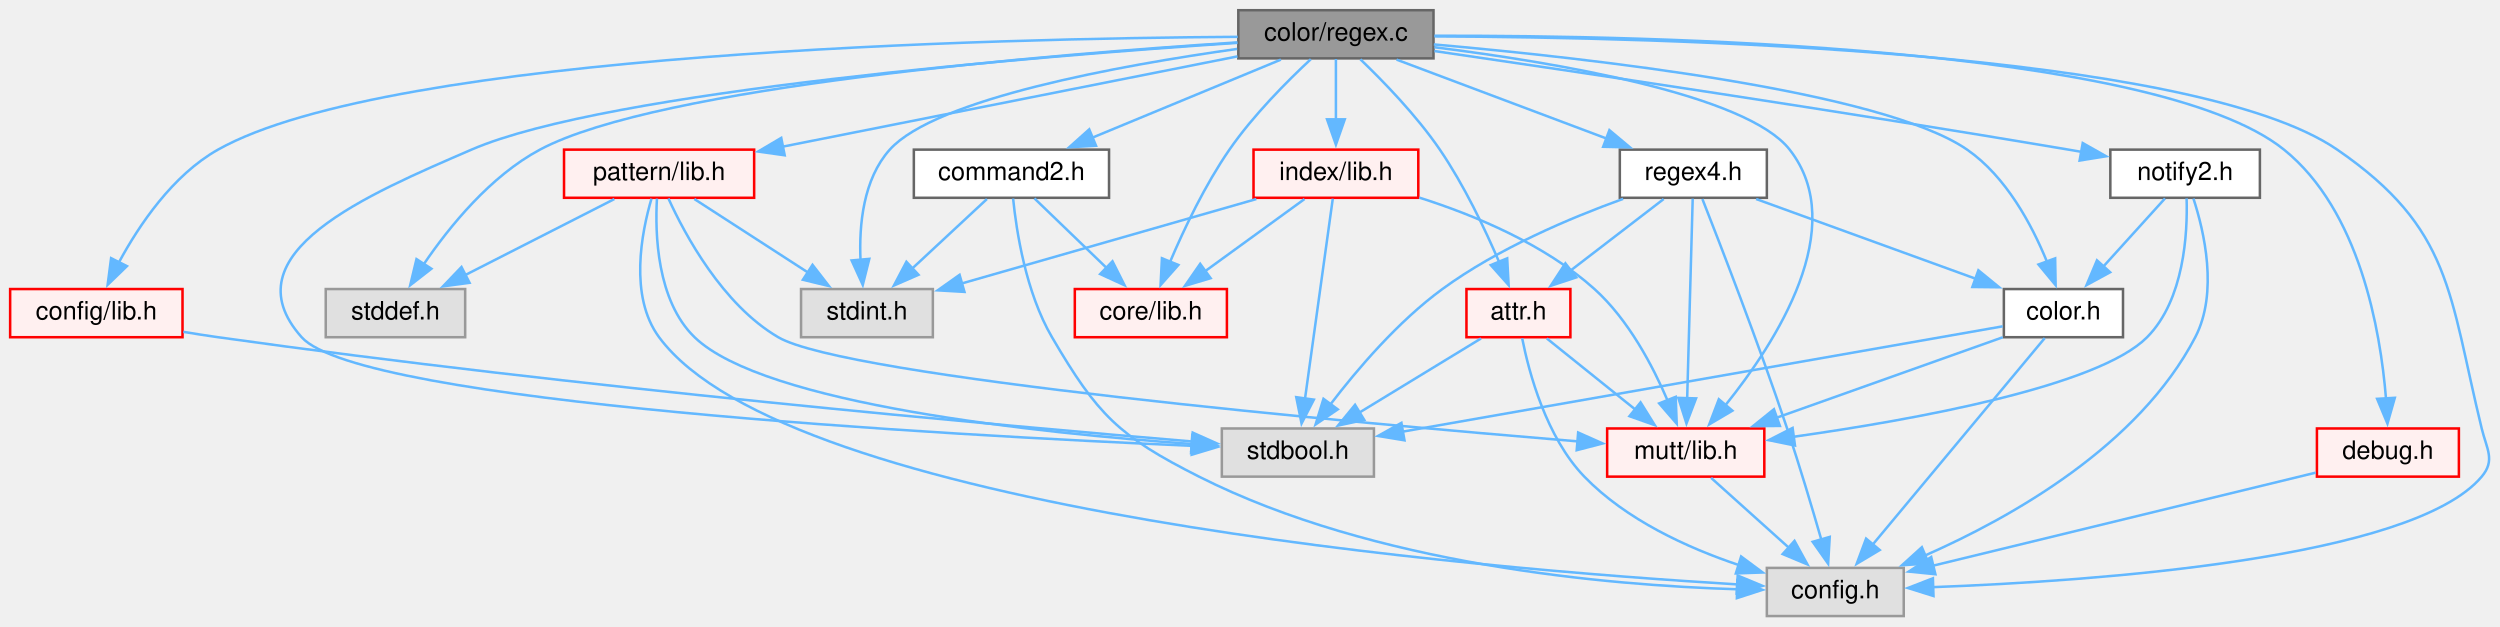
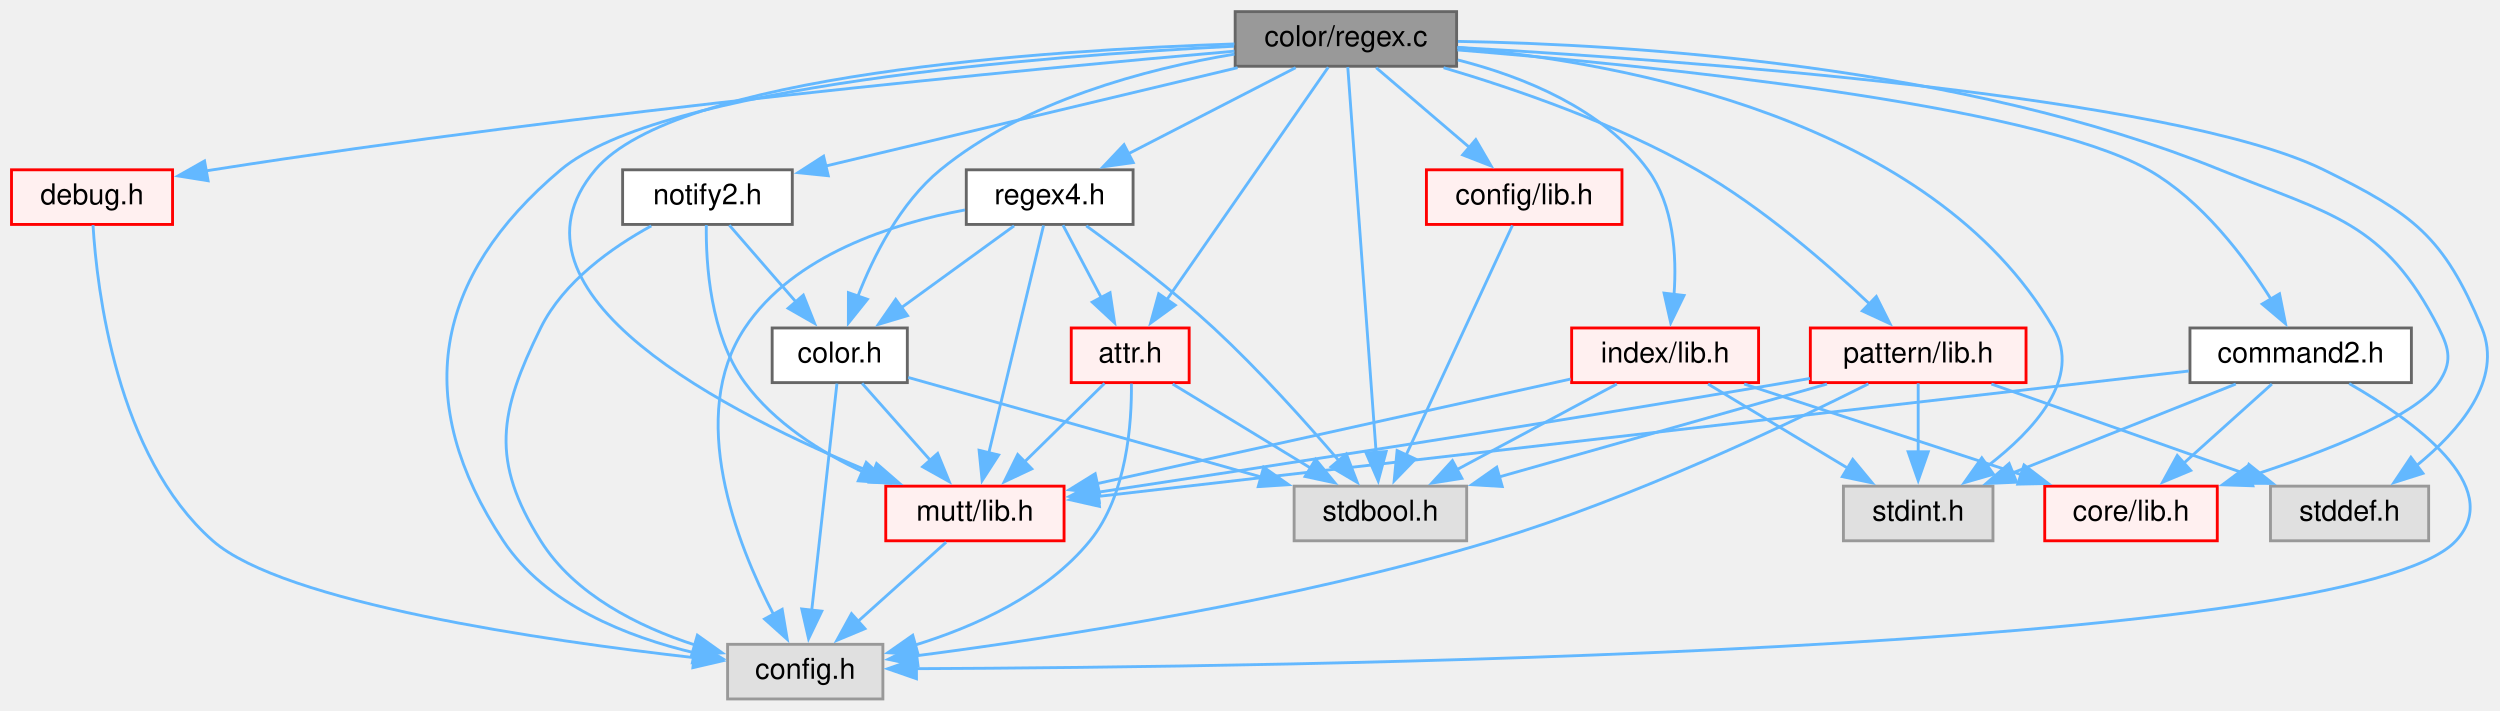
- <svg xmlns="http://www.w3.org/2000/svg" xmlns:xlink="http://www.w3.org/1999/xlink" width="986pt" height="247pt" viewBox="0.00 0.00 986.22 247.00">
+ <svg xmlns="http://www.w3.org/2000/svg" xmlns:xlink="http://www.w3.org/1999/xlink" width="869pt" height="247pt" viewBox="0.00 0.00 869.31 247.00">
  <g id="graph0" class="graph" transform="scale(1 1) rotate(0) translate(4 243)">
    <g id="node1" class="node">
      <g id="a_node1">
        <a xlink:title="Regex Colour.">
-           <polygon fill="#999999" stroke="#666666" points="561.5,-239 484.5,-239 484.5,-220 561.5,-220 561.5,-239" />
-           <text text-anchor="middle" x="523" y="-227" font-family="Helvetica,sans-Serif" font-size="10.00">color/regex.c</text>
+           <polygon fill="#999999" stroke="#666666" points="502.5,-239 425.5,-239 425.5,-220 502.5,-220 502.5,-239" />
+           <text text-anchor="middle" x="464" y="-227" font-family="Helvetica,sans-Serif" font-size="10.00">color/regex.c</text>
        </a>
      </g>
    </g>
    <g id="node2" class="node">
      <g id="a_node2">
        <a xlink:title=" ">
-           <polygon fill="#e0e0e0" stroke="#999999" points="747,-19 693,-19 693,0 747,0 747,-19" />
-           <text text-anchor="middle" x="720" y="-7" font-family="Helvetica,sans-Serif" font-size="10.00">config.h</text>
+           <polygon fill="#e0e0e0" stroke="#999999" points="303,-19 249,-19 249,0 303,0 303,-19" />
+           <text text-anchor="middle" x="276" y="-7" font-family="Helvetica,sans-Serif" font-size="10.00">config.h</text>
        </a>
      </g>
    </g>
    <g id="edge1" class="edge">
-       <path fill="none" stroke="#63b8ff" d="M561.95,-228.66C649.94,-228.32 860.85,-223.3 918,-184 963.37,-152.8 961.96,-127.5 975,-74 977,-65.8 980.43,-61.46 975,-55 947.78,-22.62 822.66,-13.8 758.38,-11.4" />
-       <polygon fill="#63b8ff" stroke="#63b8ff" points="758.74,-7.91 748.63,-11.07 758.51,-14.9 758.74,-7.91" />
+       <path fill="none" stroke="#63b8ff" d="M425.09,-226.97C358.32,-223.58 225.76,-213.27 191,-184 146.62,-146.63 138.96,-103.37 171,-55 185.75,-32.73 214.12,-21.57 237.65,-16" />
+       <polygon fill="#63b8ff" stroke="#63b8ff" points="238.18,-19.47 247.26,-14 236.75,-12.61 238.18,-19.47" />
    </g>
    <g id="node3" class="node">
      <g id="a_node3">
        <a xlink:title=" ">
-           <polygon fill="#e0e0e0" stroke="#999999" points="538,-74 478,-74 478,-55 538,-55 538,-74" />
-           <text text-anchor="middle" x="508" y="-62" font-family="Helvetica,sans-Serif" font-size="10.00">stdbool.h</text>
+           <polygon fill="#e0e0e0" stroke="#999999" points="506,-74 446,-74 446,-55 506,-55 506,-74" />
+           <text text-anchor="middle" x="476" y="-62" font-family="Helvetica,sans-Serif" font-size="10.00">stdbool.h</text>
        </a>
      </g>
    </g>
    <g id="edge2" class="edge">
-       <path fill="none" stroke="#63b8ff" d="M484.14,-226.12C406.62,-220.95 235.63,-207.22 182,-184 141.29,-166.37 85.45,-143.09 115,-110 138.13,-84.1 370.15,-71.34 466.45,-67.13" />
-       <polygon fill="#63b8ff" stroke="#63b8ff" points="466.41,-70.64 476.25,-66.71 466.11,-63.64 466.41,-70.64" />
+       <path fill="none" stroke="#63b8ff" d="M464.65,-219.74C466.5,-194.53 471.89,-121.36 474.52,-85.62" />
+       <polygon fill="#63b8ff" stroke="#63b8ff" points="478,-86.05 475.24,-75.82 471.02,-85.53 478,-86.05" />
    </g>
    <g id="node4" class="node">
      <g id="a_node4">
        <a xlink:title=" ">
-           <polygon fill="#e0e0e0" stroke="#999999" points="179.5,-129 124.5,-129 124.5,-110 179.5,-110 179.5,-129" />
-           <text text-anchor="middle" x="152" y="-117" font-family="Helvetica,sans-Serif" font-size="10.00">stddef.h</text>
+           <polygon fill="#e0e0e0" stroke="#999999" points="840.5,-74 785.5,-74 785.5,-55 840.5,-55 840.5,-74" />
+           <text text-anchor="middle" x="813" y="-62" font-family="Helvetica,sans-Serif" font-size="10.00">stddef.h</text>
        </a>
      </g>
    </g>
    <g id="edge3" class="edge">
-       <path fill="none" stroke="#63b8ff" d="M484.11,-226.3C410.94,-221.63 255.94,-209.04 209,-184 189.44,-173.56 173.27,-153.63 163.21,-138.86" />
-       <polygon fill="#63b8ff" stroke="#63b8ff" points="166.18,-137.02 157.82,-130.51 160.3,-140.81 166.18,-137.02" />
+       <path fill="none" stroke="#63b8ff" d="M502.95,-226.54C580.6,-222.14 751.73,-209.75 804,-184 835.01,-168.72 845.77,-160.94 859,-129 866.46,-110.98 851.17,-93.24 836.25,-81.11" />
+       <polygon fill="#63b8ff" stroke="#63b8ff" points="838.52,-78.45 828.42,-75.24 834.32,-84.05 838.52,-78.45" />
    </g>
    <g id="node5" class="node">
      <g id="a_node5">
        <a xlink:title=" ">
-           <polygon fill="#e0e0e0" stroke="#999999" points="364,-129 312,-129 312,-110 364,-110 364,-129" />
-           <text text-anchor="middle" x="338" y="-117" font-family="Helvetica,sans-Serif" font-size="10.00">stdint.h</text>
+           <polygon fill="#e0e0e0" stroke="#999999" points="689,-74 637,-74 637,-55 689,-55 689,-74" />
+           <text text-anchor="middle" x="663" y="-62" font-family="Helvetica,sans-Serif" font-size="10.00">stdint.h</text>
        </a>
      </g>
    </g>
    <g id="edge4" class="edge">
-       <path fill="none" stroke="#63b8ff" d="M484.04,-223.73C437.91,-217.24 365.06,-204.1 347,-184 336.52,-172.33 334.85,-154.28 335.46,-140.4" />
-       <polygon fill="#63b8ff" stroke="#63b8ff" points="338.93,-140.91 336.35,-130.63 331.96,-140.28 338.93,-140.91" />
+       <path fill="none" stroke="#63b8ff" d="M502.72,-226.57C560.68,-221.28 667.68,-201.65 710,-129 720.1,-111.66 703.31,-93.4 687.06,-80.94" />
+       <polygon fill="#63b8ff" stroke="#63b8ff" points="689.18,-78.15 679,-75.2 685.12,-83.85 689.18,-78.15" />
    </g>
    <g id="node6" class="node">
      <g id="a_node6">
        <a xlink:href="mutt_2lib_8h.html" target="_top" xlink:title="Convenience wrapper for the library headers.">
-           <polygon fill="#fff0f0" stroke="red" points="692,-74 630,-74 630,-55 692,-55 692,-74" />
-           <text text-anchor="middle" x="661" y="-62" font-family="Helvetica,sans-Serif" font-size="10.00">mutt/lib.h</text>
+           <polygon fill="#fff0f0" stroke="red" points="366,-74 304,-74 304,-55 366,-55 366,-74" />
+           <text text-anchor="middle" x="335" y="-62" font-family="Helvetica,sans-Serif" font-size="10.00">mutt/lib.h</text>
        </a>
      </g>
    </g>
    <g id="edge5" class="edge">
-       <path fill="none" stroke="#63b8ff" d="M561.87,-224.38C609.19,-218.47 684.94,-205.82 702,-184 725.91,-153.42 696.61,-107.94 676.64,-83.16" />
-       <polygon fill="#63b8ff" stroke="#63b8ff" points="679.41,-81.02 670.29,-75.63 674.06,-85.53 679.41,-81.02" />
+       <path fill="none" stroke="#63b8ff" d="M425.22,-227.76C359.58,-225.61 230.98,-217.15 203,-184 166.73,-141.02 249.36,-99.07 299.73,-78.54" />
+       <polygon fill="#63b8ff" stroke="#63b8ff" points="300.82,-81.87 308.82,-74.93 298.24,-75.36 300.82,-81.87" />
    </g>
    <g id="node7" class="node">
      <g id="a_node7">
        <a xlink:href="config_2lib_8h.html" target="_top" xlink:title="Convenience wrapper for the config headers.">
-           <polygon fill="#fff0f0" stroke="red" points="68,-129 0,-129 0,-110 68,-110 68,-129" />
-           <text text-anchor="middle" x="34" y="-117" font-family="Helvetica,sans-Serif" font-size="10.00">config/lib.h</text>
+           <polygon fill="#fff0f0" stroke="red" points="560,-184 492,-184 492,-165 560,-165 560,-184" />
+           <text text-anchor="middle" x="526" y="-172" font-family="Helvetica,sans-Serif" font-size="10.00">config/lib.h</text>
        </a>
      </g>
    </g>
    <g id="edge7" class="edge">
-       <path fill="none" stroke="#63b8ff" d="M484.27,-228.5C389.84,-227.88 150.42,-222.46 82,-184 64.14,-173.96 50.87,-154.26 42.87,-139.45" />
-       <polygon fill="#63b8ff" stroke="#63b8ff" points="46.07,-138.04 38.46,-130.67 39.82,-141.18 46.07,-138.04" />
+       <path fill="none" stroke="#63b8ff" d="M474.52,-219.51C483.39,-211.93 496.31,-200.88 506.99,-191.75" />
+       <polygon fill="#63b8ff" stroke="#63b8ff" points="509.16,-194.5 514.49,-185.34 504.61,-189.18 509.16,-194.5" />
    </g>
    <g id="node8" class="node">
      <g id="a_node8">
        <a xlink:href="core_2lib_8h.html" target="_top" xlink:title="Convenience wrapper for the core headers.">
-           <polygon fill="#fff0f0" stroke="red" points="480,-129 420,-129 420,-110 480,-110 480,-129" />
-           <text text-anchor="middle" x="450" y="-117" font-family="Helvetica,sans-Serif" font-size="10.00">core/lib.h</text>
+           <polygon fill="#fff0f0" stroke="red" points="767,-74 707,-74 707,-55 767,-55 767,-74" />
+           <text text-anchor="middle" x="737" y="-62" font-family="Helvetica,sans-Serif" font-size="10.00">core/lib.h</text>
        </a>
      </g>
    </g>
    <g id="edge9" class="edge">
-       <path fill="none" stroke="#63b8ff" d="M513.1,-219.67C503.96,-211.17 490.43,-197.63 481,-184 471.38,-170.1 463.13,-152.76 457.57,-139.72" />
-       <polygon fill="#63b8ff" stroke="#63b8ff" points="460.85,-138.5 453.83,-130.57 454.37,-141.15 460.85,-138.5" />
+       <path fill="none" stroke="#63b8ff" d="M502.97,-228.65C562.35,-227.62 678.06,-220.54 768,-184 806.63,-168.31 825.04,-166.13 844,-129 847.84,-121.48 848.69,-117.02 844,-110 836.17,-98.27 804.83,-86.04 778.08,-77.38" />
+       <polygon fill="#63b8ff" stroke="#63b8ff" points="779.39,-74.12 768.8,-74.47 777.29,-80.8 779.39,-74.12" />
    </g>
    <g id="node9" class="node">
      <g id="a_node9">
        <a xlink:href="index_2lib_8h.html" target="_top" xlink:title="GUI manage the main index (list of emails)">
-           <polygon fill="#fff0f0" stroke="red" points="555.5,-184 490.5,-184 490.5,-165 555.5,-165 555.5,-184" />
-           <text text-anchor="middle" x="523" y="-172" font-family="Helvetica,sans-Serif" font-size="10.00">index/lib.h</text>
+           <polygon fill="#fff0f0" stroke="red" points="607.5,-129 542.5,-129 542.5,-110 607.5,-110 607.5,-129" />
+           <text text-anchor="middle" x="575" y="-117" font-family="Helvetica,sans-Serif" font-size="10.00">index/lib.h</text>
        </a>
      </g>
    </g>
    <g id="edge10" class="edge">
-       <path fill="none" stroke="#63b8ff" d="M523,-219.75C523,-213.27 523,-204.16 523,-195.9" />
-       <polygon fill="#63b8ff" stroke="#63b8ff" points="526.5,-195.96 523,-185.96 519.5,-195.96 526.5,-195.96" />
+       <path fill="none" stroke="#63b8ff" d="M502.91,-222.2C525.92,-216.34 553.5,-205.17 569,-184 578.02,-171.68 579.07,-154.2 578.11,-140.7" />
+       <polygon fill="#63b8ff" stroke="#63b8ff" points="581.58,-140.3 576.95,-130.78 574.63,-141.12 581.58,-140.3" />
    </g>
    <g id="node10" class="node">
      <g id="a_node10">
        <a xlink:href="pattern_2lib_8h.html" target="_top" xlink:title="Match patterns to emails.">
-           <polygon fill="#fff0f0" stroke="red" points="293.5,-184 218.5,-184 218.5,-165 293.5,-165 293.5,-184" />
-           <text text-anchor="middle" x="256" y="-172" font-family="Helvetica,sans-Serif" font-size="10.00">pattern/lib.h</text>
+           <polygon fill="#fff0f0" stroke="red" points="700.5,-129 625.5,-129 625.5,-110 700.5,-110 700.5,-129" />
+           <text text-anchor="middle" x="663" y="-117" font-family="Helvetica,sans-Serif" font-size="10.00">pattern/lib.h</text>
        </a>
      </g>
    </g>
    <g id="edge15" class="edge">
-       <path fill="none" stroke="#63b8ff" d="M484.18,-220.79C436.71,-211.37 356.35,-195.42 304.76,-185.18" />
-       <polygon fill="#63b8ff" stroke="#63b8ff" points="305.55,-181.77 295.06,-183.25 304.19,-188.63 305.55,-181.77" />
+       <path fill="none" stroke="#63b8ff" d="M497.97,-219.5C523.23,-212.02 558.02,-200.01 586,-184 608.67,-171.03 631.33,-151.32 646.14,-137.31" />
+       <polygon fill="#63b8ff" stroke="#63b8ff" points="648.44,-139.95 653.19,-130.48 643.57,-134.92 648.44,-139.95" />
    </g>
    <g id="node11" class="node">
      <g id="a_node11">
        <a xlink:href="attr_8h.html" target="_top" xlink:title="Colour and attributes.">
-           <polygon fill="#fff0f0" stroke="red" points="615.5,-129 574.5,-129 574.5,-110 615.5,-110 615.5,-129" />
-           <text text-anchor="middle" x="595" y="-117" font-family="Helvetica,sans-Serif" font-size="10.00">attr.h</text>
+           <polygon fill="#fff0f0" stroke="red" points="409.5,-129 368.5,-129 368.5,-110 409.5,-110 409.5,-129" />
+           <text text-anchor="middle" x="389" y="-117" font-family="Helvetica,sans-Serif" font-size="10.00">attr.h</text>
        </a>
      </g>
    </g>
    <g id="edge21" class="edge">
-       <path fill="none" stroke="#63b8ff" d="M532.65,-219.63C541.55,-211.1 554.76,-197.53 564,-184 573.54,-170.04 581.79,-152.71 587.38,-139.68" />
-       <polygon fill="#63b8ff" stroke="#63b8ff" points="590.57,-141.12 591.14,-130.54 584.1,-138.46 590.57,-141.12" />
+       <path fill="none" stroke="#63b8ff" d="M457.86,-219.66C445.61,-202.02 417.91,-162.12 401.62,-138.67" />
+       <polygon fill="#63b8ff" stroke="#63b8ff" points="404.66,-136.92 396.09,-130.7 398.91,-140.91 404.66,-136.92" />
    </g>
    <g id="node12" class="node">
      <g id="a_node12">
        <a xlink:href="color_8h.html" target="_top" xlink:title="Color and attribute parsing.">
-           <polygon fill="white" stroke="#666666" points="833.5,-129 786.5,-129 786.5,-110 833.5,-110 833.5,-129" />
-           <text text-anchor="middle" x="810" y="-117" font-family="Helvetica,sans-Serif" font-size="10.00">color.h</text>
+           <polygon fill="white" stroke="#666666" points="311.5,-129 264.5,-129 264.5,-110 311.5,-110 311.5,-129" />
+           <text text-anchor="middle" x="288" y="-117" font-family="Helvetica,sans-Serif" font-size="10.00">color.h</text>
        </a>
      </g>
    </g>
    <g id="edge25" class="edge">
-       <path fill="none" stroke="#63b8ff" d="M561.63,-225.5C622.8,-220.11 738.48,-207.14 772,-184 787.36,-173.39 797.53,-154.37 803.45,-139.9" />
-       <polygon fill="#63b8ff" stroke="#63b8ff" points="806.73,-141.11 806.92,-130.52 800.16,-138.69 806.73,-141.11" />
+       <path fill="none" stroke="#63b8ff" d="M425.27,-224.23C394.63,-219.11 352.29,-207.99 323,-184 309,-172.53 299.69,-153.92 294.21,-139.81" />
+       <polygon fill="#63b8ff" stroke="#63b8ff" points="297.62,-138.96 291,-130.69 291.02,-141.28 297.62,-138.96" />
    </g>
    <g id="node13" class="node">
      <g id="a_node13">
        <a xlink:href="command2_8h.html" target="_top" xlink:title="Parse colour commands.">
-           <polygon fill="white" stroke="#666666" points="433.5,-184 356.5,-184 356.5,-165 433.5,-165 433.5,-184" />
-           <text text-anchor="middle" x="395" y="-172" font-family="Helvetica,sans-Serif" font-size="10.00">command2.h</text>
+           <polygon fill="white" stroke="#666666" points="834.5,-129 757.5,-129 757.5,-110 834.5,-110 834.5,-129" />
+           <text text-anchor="middle" x="796" y="-117" font-family="Helvetica,sans-Serif" font-size="10.00">command2.h</text>
        </a>
      </g>
    </g>
    <g id="edge29" class="edge">
-       <path fill="none" stroke="#63b8ff" d="M501.29,-219.51C480.84,-211.04 449.98,-198.27 426.77,-188.66" />
-       <polygon fill="#63b8ff" stroke="#63b8ff" points="428.37,-185.53 417.79,-184.94 425.69,-192 428.37,-185.53" />
+       <path fill="none" stroke="#63b8ff" d="M502.78,-225.68C569.48,-220.28 702.65,-206.93 743,-184 761.69,-173.38 776.64,-153.47 785.84,-138.77" />
+       <polygon fill="#63b8ff" stroke="#63b8ff" points="788.65,-140.88 790.72,-130.49 782.62,-137.33 788.65,-140.88" />
    </g>
    <g id="node14" class="node">
      <g id="a_node14">
        <a xlink:href="debug_8h.html" target="_top" xlink:title="Colour Debugging.">
-           <polygon fill="#fff0f0" stroke="red" points="966,-74 910,-74 910,-55 966,-55 966,-74" />
-           <text text-anchor="middle" x="938" y="-62" font-family="Helvetica,sans-Serif" font-size="10.00">debug.h</text>
-         </a>
-       </g>
-     </g>
-     <g id="edge33" class="edge">
-       <path fill="none" stroke="#63b8ff" d="M561.87,-228.93C646.95,-229.1 846.14,-224.97 897,-184 926.87,-159.94 935.04,-112.88 937.24,-85.86" />
-       <polygon fill="#63b8ff" stroke="#63b8ff" points="940.73,-86.1 937.82,-75.91 933.74,-85.69 940.73,-86.1" />
+           <polygon fill="#fff0f0" stroke="red" points="56,-184 0,-184 0,-165 56,-165 56,-184" />
+           <text text-anchor="middle" x="28" y="-172" font-family="Helvetica,sans-Serif" font-size="10.00">debug.h</text>
+         </a>
+       </g>
+     </g>
+     <g id="edge34" class="edge">
+       <path fill="none" stroke="#63b8ff" d="M425.26,-225.25C354.46,-219.07 199.54,-204.38 70,-184 69.17,-183.87 68.34,-183.73 67.5,-183.6" />
+       <polygon fill="#63b8ff" stroke="#63b8ff" points="68.36,-180.19 57.9,-181.87 67.12,-187.08 68.36,-180.19" />
    </g>
    <g id="node15" class="node">
      <g id="a_node15">
        <a xlink:href="notify2_8h.html" target="_top" xlink:title="Colour notifications.">
-           <polygon fill="white" stroke="#666666" points="887.5,-184 828.5,-184 828.5,-165 887.5,-165 887.5,-184" />
-           <text text-anchor="middle" x="858" y="-172" font-family="Helvetica,sans-Serif" font-size="10.00">notify2.h</text>
-         </a>
-       </g>
-     </g>
-     <g id="edge35" class="edge">
-       <path fill="none" stroke="#63b8ff" d="M561.86,-222.89C617.4,-214.8 722.66,-199.13 812,-184 813.65,-183.72 815.34,-183.43 817.04,-183.13" />
-       <polygon fill="#63b8ff" stroke="#63b8ff" points="817.61,-186.59 826.84,-181.38 816.38,-179.7 817.61,-186.59" />
+           <polygon fill="white" stroke="#666666" points="271.5,-184 212.5,-184 212.5,-165 271.5,-165 271.5,-184" />
+           <text text-anchor="middle" x="242" y="-172" font-family="Helvetica,sans-Serif" font-size="10.00">notify2.h</text>
+         </a>
+       </g>
+     </g>
+     <g id="edge36" class="edge">
+       <path fill="none" stroke="#63b8ff" d="M426.34,-219.51C386.54,-210.01 323.96,-195.07 282.96,-185.28" />
+       <polygon fill="#63b8ff" stroke="#63b8ff" points="284.01,-181.93 273.47,-183.01 282.38,-188.74 284.01,-181.93" />
    </g>
    <g id="node16" class="node">
      <g id="a_node16">
        <a xlink:href="regex4_8h.html" target="_top" xlink:title="Regex Colour.">
-           <polygon fill="white" stroke="#666666" points="693,-184 635,-184 635,-165 693,-165 693,-184" />
-           <text text-anchor="middle" x="664" y="-172" font-family="Helvetica,sans-Serif" font-size="10.00">regex4.h</text>
-         </a>
-       </g>
+           <polygon fill="white" stroke="#666666" points="390,-184 332,-184 332,-165 390,-165 390,-184" />
+           <text text-anchor="middle" x="361" y="-172" font-family="Helvetica,sans-Serif" font-size="10.00">regex4.h</text>
+         </a>
+       </g>
+     </g>
+     <g id="edge40" class="edge">
+       <path fill="none" stroke="#63b8ff" d="M446.53,-219.51C430.6,-211.31 406.81,-199.07 388.36,-189.58" />
+       <polygon fill="#63b8ff" stroke="#63b8ff" points="390.05,-186.51 379.56,-185.05 386.85,-192.74 390.05,-186.51" />
+     </g>
+     <g id="edge6" class="edge">
+       <path fill="none" stroke="#63b8ff" d="M324.99,-54.51C316.63,-47 304.5,-36.1 294.4,-27.03" />
+       <polygon fill="#63b8ff" stroke="#63b8ff" points="296.76,-24.45 286.99,-20.37 292.09,-29.66 296.76,-24.45" />
+     </g>
+     <g id="edge8" class="edge">
+       <path fill="none" stroke="#63b8ff" d="M521.91,-164.66C513.85,-147.26 495.77,-108.19 484.85,-84.62" />
+       <polygon fill="#63b8ff" stroke="#63b8ff" points="488.16,-83.44 480.78,-75.83 481.81,-86.38 488.16,-83.44" />
+     </g>
+     <g id="edge11" class="edge">
+       <path fill="none" stroke="#63b8ff" d="M558.21,-109.51C542.9,-101.31 520.03,-89.07 502.3,-79.58" />
+       <polygon fill="#63b8ff" stroke="#63b8ff" points="504.35,-76.71 493.88,-75.07 501.04,-82.88 504.35,-76.71" />
+     </g>
+     <g id="edge12" class="edge">
+       <path fill="none" stroke="#63b8ff" d="M589.93,-109.51C603.28,-101.47 623.11,-89.53 638.74,-80.11" />
+       <polygon fill="#63b8ff" stroke="#63b8ff" points="640.24,-83.3 647,-75.14 636.62,-77.3 640.24,-83.3" />
+     </g>
+     <g id="edge13" class="edge">
+       <path fill="none" stroke="#63b8ff" d="M542.13,-111.24C499.32,-101.79 424.4,-85.24 377.36,-74.85" />
+       <polygon fill="#63b8ff" stroke="#63b8ff" points="378.33,-71.48 367.81,-72.74 376.82,-78.32 378.33,-71.48" />
+     </g>
+     <g id="edge14" class="edge">
+       <path fill="none" stroke="#63b8ff" d="M602.48,-109.51C628.98,-100.84 669.3,-87.65 698.89,-77.97" />
+       <polygon fill="#63b8ff" stroke="#63b8ff" points="699.8,-81.35 708.22,-74.92 697.62,-74.7 699.8,-81.35" />
+     </g>
+     <g id="edge16" class="edge">
+       <path fill="none" stroke="#63b8ff" d="M645.7,-109.58C618.55,-95.92 563.96,-69.86 515,-55 445.94,-34.04 362.49,-21.22 314.7,-15.03" />
+       <polygon fill="#63b8ff" stroke="#63b8ff" points="315.21,-11.56 304.85,-13.78 314.33,-18.51 315.21,-11.56" />
+     </g>
+     <g id="edge17" class="edge">
+       <path fill="none" stroke="#63b8ff" d="M631.28,-109.51C599.78,-100.58 551.35,-86.86 516.96,-77.11" />
+       <polygon fill="#63b8ff" stroke="#63b8ff" points="518.36,-73.87 507.78,-74.51 516.45,-80.6 518.36,-73.87" />
+     </g>
+     <g id="edge18" class="edge">
+       <path fill="none" stroke="#63b8ff" d="M688.45,-109.51C712.76,-100.92 749.66,-87.88 776.99,-78.22" />
+       <polygon fill="#63b8ff" stroke="#63b8ff" points="777.99,-81.58 786.25,-74.95 775.66,-74.98 777.99,-81.58" />
+     </g>
+     <g id="edge19" class="edge">
+       <path fill="none" stroke="#63b8ff" d="M663,-109.75C663,-103.27 663,-94.16 663,-85.9" />
+       <polygon fill="#63b8ff" stroke="#63b8ff" points="666.5,-85.96 663,-75.96 659.5,-85.96 666.5,-85.96" />
+     </g>
+     <g id="edge20" class="edge">
+       <path fill="none" stroke="#63b8ff" d="M625.36,-111.46C622.53,-110.96 619.72,-110.47 617,-110 532.17,-95.47 432.67,-80.18 377.44,-71.84" />
+       <polygon fill="#63b8ff" stroke="#63b8ff" points="378.25,-68.42 367.84,-70.4 377.21,-75.35 378.25,-68.42" />
+     </g>
+     <g id="edge22" class="edge">
+       <path fill="none" stroke="#63b8ff" d="M389.42,-109.65C389.57,-96.31 387.96,-70.94 375,-55 359.78,-36.29 335.03,-25.16 314.09,-18.71" />
+       <polygon fill="#63b8ff" stroke="#63b8ff" points="315.27,-15.41 304.7,-16.08 313.38,-22.15 315.27,-15.41" />
+     </g>
+     <g id="edge23" class="edge">
+       <path fill="none" stroke="#63b8ff" d="M403.76,-109.51C416.96,-101.47 436.56,-89.53 452.01,-80.11" />
+       <polygon fill="#63b8ff" stroke="#63b8ff" points="453.45,-83.34 460.17,-75.15 449.81,-77.36 453.45,-83.34" />
+     </g>
+     <g id="edge24" class="edge">
+       <path fill="none" stroke="#63b8ff" d="M380.08,-109.75C372.55,-102.35 361.53,-91.54 352.27,-82.45" />
+       <polygon fill="#63b8ff" stroke="#63b8ff" points="354.78,-80.01 345.19,-75.5 349.88,-85 354.78,-80.01" />
+     </g>
+     <g id="edge26" class="edge">
+       <path fill="none" stroke="#63b8ff" d="M287.02,-109.66C285.11,-92.5 280.86,-54.26 278.23,-30.6" />
+       <polygon fill="#63b8ff" stroke="#63b8ff" points="281.75,-30.52 277.16,-20.96 274.79,-31.29 281.75,-30.52" />
+     </g>
+     <g id="edge28" class="edge">
+       <path fill="none" stroke="#63b8ff" d="M311.81,-111.79C342.75,-103.07 397.24,-87.7 434.92,-77.08" />
+       <polygon fill="#63b8ff" stroke="#63b8ff" points="435.41,-80.58 444.09,-74.5 433.52,-73.84 435.41,-80.58" />
+     </g>
+     <g id="edge27" class="edge">
+       <path fill="none" stroke="#63b8ff" d="M295.76,-109.75C302.19,-102.5 311.51,-91.98 319.46,-83.02" />
+       <polygon fill="#63b8ff" stroke="#63b8ff" points="322.05,-85.38 326.07,-75.57 316.81,-80.73 322.05,-85.38" />
+     </g>
+     <g id="edge30" class="edge">
+       <path fill="none" stroke="#63b8ff" d="M812.86,-109.67C834.56,-97.22 867.5,-73.91 850,-55 813.7,-15.78 437.41,-11.03 314.56,-10.53" />
+       <polygon fill="#63b8ff" stroke="#63b8ff" points="314.68,-7.03 304.66,-10.5 314.65,-14.03 314.68,-7.03" />
+     </g>
+     <g id="edge31" class="edge">
+       <path fill="none" stroke="#63b8ff" d="M773.44,-109.51C752.1,-101.01 719.84,-88.15 695.69,-78.53" />
+       <polygon fill="#63b8ff" stroke="#63b8ff" points="697.22,-75.37 686.63,-74.92 694.63,-81.87 697.22,-75.37" />
+     </g>
+     <g id="edge33" class="edge">
+       <path fill="none" stroke="#63b8ff" d="M757.09,-114.03C671.4,-104.17 466.91,-80.67 377.77,-70.42" />
+       <polygon fill="#63b8ff" stroke="#63b8ff" points="378.32,-66.96 367.99,-69.29 377.52,-73.91 378.32,-66.96" />
+     </g>
+     <g id="edge32" class="edge">
+       <path fill="none" stroke="#63b8ff" d="M785.99,-109.51C777.63,-102 765.5,-91.1 755.4,-82.03" />
+       <polygon fill="#63b8ff" stroke="#63b8ff" points="757.76,-79.45 747.99,-75.37 753.09,-84.66 757.76,-79.45" />
+     </g>
+     <g id="edge35" class="edge">
+       <path fill="none" stroke="#63b8ff" d="M28.34,-164.78C29.68,-142.76 36.4,-84.55 70,-55 94.52,-33.43 185,-20.31 237.53,-14.34" />
+       <polygon fill="#63b8ff" stroke="#63b8ff" points="237.69,-17.84 247.25,-13.27 236.93,-10.88 237.69,-17.84" />
+     </g>
+     <g id="edge37" class="edge">
+       <path fill="none" stroke="#63b8ff" d="M222.48,-164.5C208.94,-157.09 191.97,-145.16 184,-129 169.45,-99.5 166.53,-82.86 184,-55 195.8,-36.19 218.04,-25.14 237.7,-18.75" />
+       <polygon fill="#63b8ff" stroke="#63b8ff" points="238.5,-22.16 247.13,-16.01 236.55,-15.44 238.5,-22.16" />
+     </g>
+     <g id="edge38" class="edge">
+       <path fill="none" stroke="#63b8ff" d="M241.6,-164.79C241.43,-151.64 242.89,-126.52 255,-110 265.23,-96.04 281.23,-85.91 296.24,-78.87" />
+       <polygon fill="#63b8ff" stroke="#63b8ff" points="297.21,-82.26 305,-75.08 294.43,-75.84 297.21,-82.26" />
    </g>
    <g id="edge39" class="edge">
-       <path fill="none" stroke="#63b8ff" d="M546.92,-219.51C569.64,-210.97 604.05,-198.03 629.69,-188.4" />
-       <polygon fill="#63b8ff" stroke="#63b8ff" points="630.89,-191.69 639.02,-184.89 628.43,-185.13 630.89,-191.69" />
-     </g>
-     <g id="edge6" class="edge">
-       <path fill="none" stroke="#63b8ff" d="M671.01,-54.51C679.37,-47 691.5,-36.1 701.6,-27.03" />
-       <polygon fill="#63b8ff" stroke="#63b8ff" points="703.91,-29.66 709.01,-20.37 699.24,-24.45 703.91,-29.66" />
-     </g>
-     <g id="edge8" class="edge">
-       <path fill="none" stroke="#63b8ff" d="M68.3,-112.12C72.9,-111.35 77.56,-110.62 82,-110 222.32,-90.27 389.78,-75.26 466.22,-68.87" />
-       <polygon fill="#63b8ff" stroke="#63b8ff" points="466.51,-72.36 476.19,-68.04 465.93,-65.38 466.51,-72.36" />
-     </g>
-     <g id="edge11" class="edge">
-       <path fill="none" stroke="#63b8ff" d="M521.77,-164.66C519.39,-147.5 514.08,-109.26 510.79,-85.6" />
-       <polygon fill="#63b8ff" stroke="#63b8ff" points="514.3,-85.38 509.45,-75.96 507.36,-86.35 514.3,-85.38" />
-     </g>
-     <g id="edge12" class="edge">
-       <path fill="none" stroke="#63b8ff" d="M491.62,-164.51C459.48,-155.3 409.52,-140.99 375.36,-131.2" />
-       <polygon fill="#63b8ff" stroke="#63b8ff" points="376.47,-127.88 365.89,-128.49 374.54,-134.61 376.47,-127.88" />
-     </g>
-     <g id="edge13" class="edge">
-       <path fill="none" stroke="#63b8ff" d="M555.88,-165.08C577.5,-158.21 605.33,-146.71 625,-129 638.39,-116.94 648.01,-98.69 653.92,-84.84" />
-       <polygon fill="#63b8ff" stroke="#63b8ff" points="657.04,-86.48 657.45,-75.89 650.53,-83.9 657.04,-86.48" />
-     </g>
-     <g id="edge14" class="edge">
-       <path fill="none" stroke="#63b8ff" d="M510.62,-164.51C499.85,-156.7 484.03,-145.21 471.25,-135.93" />
-       <polygon fill="#63b8ff" stroke="#63b8ff" points="473.57,-133.29 463.43,-130.25 469.46,-138.95 473.57,-133.29" />
-     </g>
-     <g id="edge16" class="edge">
-       <path fill="none" stroke="#63b8ff" d="M253.01,-164.69C249.11,-151.42 244.08,-126.14 256,-110 306.74,-41.32 579.54,-18.63 681.51,-12.48" />
-       <polygon fill="#63b8ff" stroke="#63b8ff" points="681.5,-15.98 691.29,-11.91 681.1,-8.99 681.5,-15.98" />
-     </g>
-     <g id="edge17" class="edge">
-       <path fill="none" stroke="#63b8ff" d="M255.16,-164.69C254.37,-150.93 255.08,-124.45 270,-110 297.39,-83.48 405.47,-72.2 466.13,-67.88" />
-       <polygon fill="#63b8ff" stroke="#63b8ff" points="466.34,-71.37 476.08,-67.21 465.87,-64.39 466.34,-71.37" />
-     </g>
-     <g id="edge18" class="edge">
-       <path fill="none" stroke="#63b8ff" d="M238.36,-164.51C222.27,-156.31 198.25,-144.07 179.63,-134.58" />
-       <polygon fill="#63b8ff" stroke="#63b8ff" points="181.23,-131.47 170.73,-130.05 178.05,-137.7 181.23,-131.47" />
-     </g>
-     <g id="edge19" class="edge">
-       <path fill="none" stroke="#63b8ff" d="M269.91,-164.51C282.24,-156.54 300.47,-144.75 314.97,-135.38" />
-       <polygon fill="#63b8ff" stroke="#63b8ff" points="316.53,-138.55 323.02,-130.18 312.73,-132.67 316.53,-138.55" />
-     </g>
-     <g id="edge20" class="edge">
-       <path fill="none" stroke="#63b8ff" d="M259.68,-164.74C266.14,-150.56 280.97,-122.87 303,-110 329.78,-94.36 529.5,-76.28 618.46,-68.9" />
-       <polygon fill="#63b8ff" stroke="#63b8ff" points="618.56,-72.4 628.24,-68.09 617.99,-65.43 618.56,-72.4" />
-     </g>
-     <g id="edge22" class="edge">
-       <path fill="none" stroke="#63b8ff" d="M596.48,-109.56C599.15,-96.11 605.93,-70.59 621,-55 637.47,-37.97 661.64,-26.93 681.97,-20.11" />
-       <polygon fill="#63b8ff" stroke="#63b8ff" points="682.85,-23.5 691.35,-17.19 680.77,-16.82 682.85,-23.5" />
-     </g>
-     <g id="edge23" class="edge">
-       <path fill="none" stroke="#63b8ff" d="M580.24,-109.51C567.04,-101.47 547.44,-89.53 531.99,-80.11" />
-       <polygon fill="#63b8ff" stroke="#63b8ff" points="534.19,-77.36 523.83,-75.15 530.55,-83.34 534.19,-77.36" />
-     </g>
-     <g id="edge24" class="edge">
-       <path fill="none" stroke="#63b8ff" d="M606.2,-109.51C615.74,-101.85 629.67,-90.66 641.11,-81.47" />
-       <polygon fill="#63b8ff" stroke="#63b8ff" points="643.18,-84.3 648.79,-75.31 638.8,-78.84 643.18,-84.3" />
-     </g>
-     <g id="edge26" class="edge">
-       <path fill="none" stroke="#63b8ff" d="M802.63,-109.66C787.8,-91.86 754.09,-51.41 734.62,-28.04" />
-       <polygon fill="#63b8ff" stroke="#63b8ff" points="737.53,-26.06 728.44,-20.62 732.15,-30.55 737.53,-26.06" />
-     </g>
-     <g id="edge28" class="edge">
-       <path fill="none" stroke="#63b8ff" d="M786.05,-114.3C734.7,-105.28 613.47,-84.01 549.38,-72.76" />
-       <polygon fill="#63b8ff" stroke="#63b8ff" points="550.05,-69.33 539.6,-71.05 548.84,-76.22 550.05,-69.33" />
-     </g>
-     <g id="edge27" class="edge">
-       <path fill="none" stroke="#63b8ff" d="M786.06,-109.98C761.98,-101.42 724.57,-88.11 696.93,-78.28" />
-       <polygon fill="#63b8ff" stroke="#63b8ff" points="698.15,-75 687.55,-74.94 695.8,-81.59 698.15,-75" />
-     </g>
-     <g id="edge30" class="edge">
-       <path fill="none" stroke="#63b8ff" d="M395.66,-164.7C396.95,-151.88 400.67,-127.66 411,-110 428.94,-79.34 437.28,-71 469,-55 538.14,-20.13 630.02,-12.14 681.26,-10.57" />
-       <polygon fill="#63b8ff" stroke="#63b8ff" points="681.34,-14.07 691.25,-10.34 681.18,-7.07 681.34,-14.07" />
-     </g>
-     <g id="edge31" class="edge">
-       <path fill="none" stroke="#63b8ff" d="M385.33,-164.51C377.26,-157 365.53,-146.1 355.78,-137.03" />
-       <polygon fill="#63b8ff" stroke="#63b8ff" points="358.34,-134.63 348.63,-130.39 353.57,-139.76 358.34,-134.63" />
-     </g>
-     <g id="edge32" class="edge">
-       <path fill="none" stroke="#63b8ff" d="M404.08,-164.75C411.84,-157.27 423.21,-146.32 432.7,-137.17" />
-       <polygon fill="#63b8ff" stroke="#63b8ff" points="434.86,-139.95 439.63,-130.49 430,-134.91 434.86,-139.95" />
-     </g>
-     <g id="edge34" class="edge">
-       <path fill="none" stroke="#63b8ff" d="M909.5,-56.57C870.83,-47.17 801.62,-30.34 758.4,-19.84" />
-       <polygon fill="#63b8ff" stroke="#63b8ff" points="759.49,-16.5 748.95,-17.54 757.84,-23.3 759.49,-16.5" />
-     </g>
-     <g id="edge36" class="edge">
-       <path fill="none" stroke="#63b8ff" d="M861.28,-164.7C865.47,-151.87 871.18,-127.64 862,-110 839.74,-67.23 789.75,-39.03 755.44,-23.91" />
-       <polygon fill="#63b8ff" stroke="#63b8ff" points="756.88,-20.72 746.3,-20.05 754.15,-27.16 756.88,-20.72" />
-     </g>
-     <g id="edge37" class="edge">
-       <path fill="none" stroke="#63b8ff" d="M858.59,-164.77C859.01,-151.13 857.68,-124.8 843,-110 823.69,-90.53 750.87,-77.41 703.4,-70.71" />
-       <polygon fill="#63b8ff" stroke="#63b8ff" points="704.1,-67.28 693.72,-69.39 703.16,-74.21 704.1,-67.28" />
-     </g>
-     <g id="edge38" class="edge">
-       <path fill="none" stroke="#63b8ff" d="M850.07,-164.75C843.44,-157.43 833.78,-146.76 825.61,-137.74" />
-       <polygon fill="#63b8ff" stroke="#63b8ff" points="828.42,-135.63 819.11,-130.56 823.23,-140.33 828.42,-135.63" />
-     </g>
-     <g id="edge40" class="edge">
-       <path fill="none" stroke="#63b8ff" d="M667.57,-164.52C674.41,-147.15 689.7,-107.73 701,-74 705.88,-59.43 710.84,-42.79 714.47,-30.2" />
-       <polygon fill="#63b8ff" stroke="#63b8ff" points="717.81,-31.22 717.18,-20.64 711.08,-29.3 717.81,-31.22" />
+       <path fill="none" stroke="#63b8ff" d="M249.6,-164.75C255.88,-157.5 265.01,-146.98 272.8,-138.02" />
+       <polygon fill="#63b8ff" stroke="#63b8ff" points="275.34,-140.43 279.25,-130.59 270.05,-135.84 275.34,-140.43" />
    </g>
    <g id="edge41" class="edge">
-       <path fill="none" stroke="#63b8ff" d="M636.32,-164.59C615.5,-157.08 586.91,-145.01 565,-129 547.48,-116.2 531.35,-97.27 520.76,-83.4" />
-       <polygon fill="#63b8ff" stroke="#63b8ff" points="523.73,-81.54 514.98,-75.58 518.1,-85.7 523.73,-81.54" />
+       <path fill="none" stroke="#63b8ff" d="M331.54,-170.04C306.47,-165.36 271.9,-154.43 255,-129 234.74,-98.52 252.04,-54.27 264.98,-29.36" />
+       <polygon fill="#63b8ff" stroke="#63b8ff" points="267.98,-31.17 269.74,-20.73 261.85,-27.8 267.98,-31.17" />
    </g>
    <g id="edge42" class="edge">
-       <path fill="none" stroke="#63b8ff" d="M663.75,-164.66C663.28,-147.57 662.23,-109.61 661.57,-85.92" />
-       <polygon fill="#63b8ff" stroke="#63b8ff" points="665.07,-85.87 661.29,-75.97 658.07,-86.07 665.07,-85.87" />
+       <path fill="none" stroke="#63b8ff" d="M373.72,-164.52C385.6,-155.92 403.63,-142.3 418,-129 433.87,-114.31 450.35,-95.92 461.67,-82.71" />
+       <polygon fill="#63b8ff" stroke="#63b8ff" points="464.15,-85.19 467.94,-75.3 458.81,-80.67 464.15,-85.19" />
    </g>
    <g id="edge43" class="edge">
-       <path fill="none" stroke="#63b8ff" d="M652.3,-164.51C642.22,-156.77 627.46,-145.43 615.44,-136.2" />
-       <polygon fill="#63b8ff" stroke="#63b8ff" points="617.79,-133.6 607.73,-130.28 613.53,-139.15 617.79,-133.6" />
+       <path fill="none" stroke="#63b8ff" d="M358.87,-164.66C354.74,-147.5 345.53,-109.26 339.84,-85.6" />
+       <polygon fill="#63b8ff" stroke="#63b8ff" points="343.25,-84.83 337.51,-75.93 336.45,-86.47 343.25,-84.83" />
    </g>
    <g id="edge44" class="edge">
-       <path fill="none" stroke="#63b8ff" d="M688.77,-164.51C712.54,-155.88 748.68,-142.76 775.31,-133.09" />
-       <polygon fill="#63b8ff" stroke="#63b8ff" points="776.45,-136.4 784.66,-129.7 774.07,-129.82 776.45,-136.4" />
+       <path fill="none" stroke="#63b8ff" d="M365.62,-164.75C369.25,-157.88 374.43,-148.08 378.99,-139.45" />
+       <polygon fill="#63b8ff" stroke="#63b8ff" points="381.99,-141.26 383.57,-130.78 375.8,-137.99 381.99,-141.26" />
+     </g>
+     <g id="edge45" class="edge">
+       <path fill="none" stroke="#63b8ff" d="M348.62,-164.51C337.85,-156.7 322.03,-145.21 309.25,-135.93" />
+       <polygon fill="#63b8ff" stroke="#63b8ff" points="311.57,-133.29 301.43,-130.25 307.46,-138.95 311.57,-133.29" />
    </g>
  </g>
</svg>
